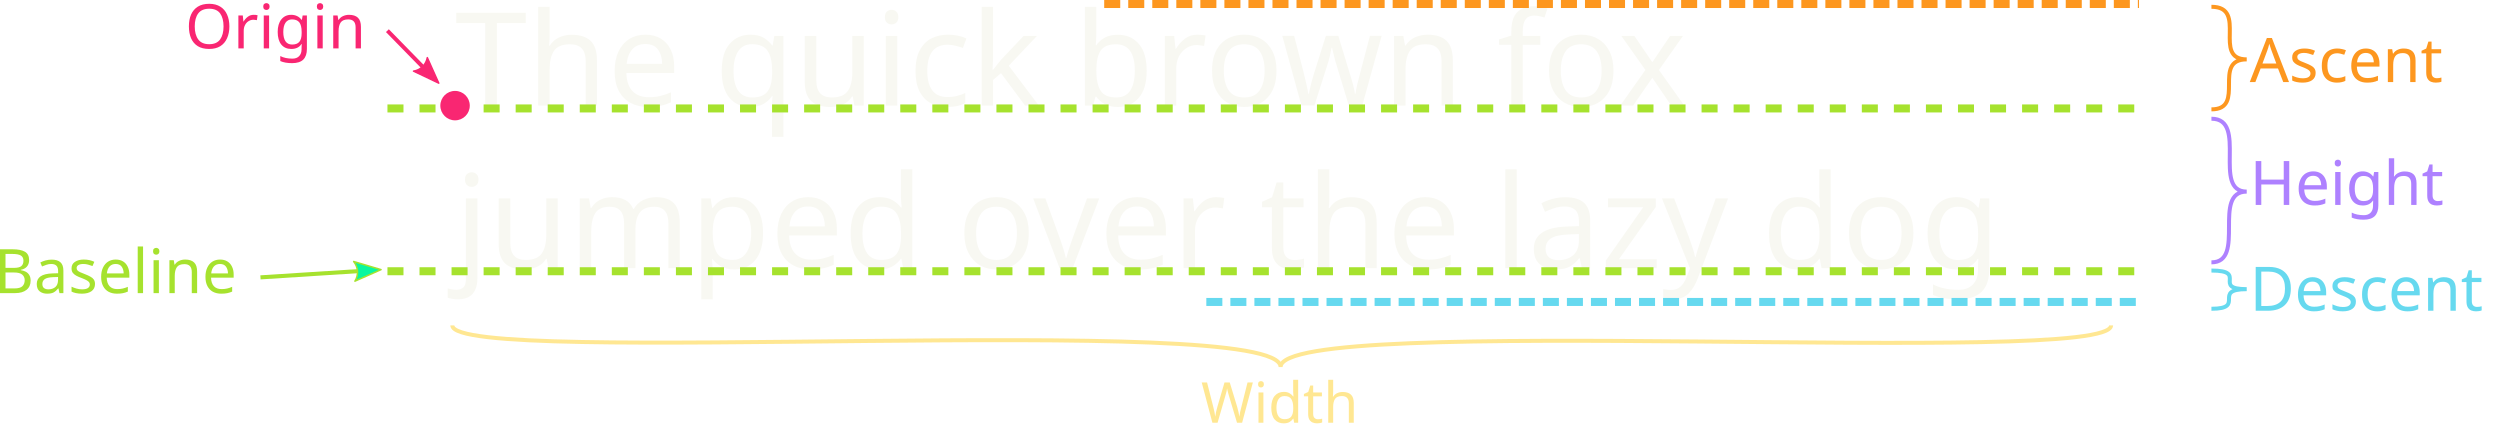
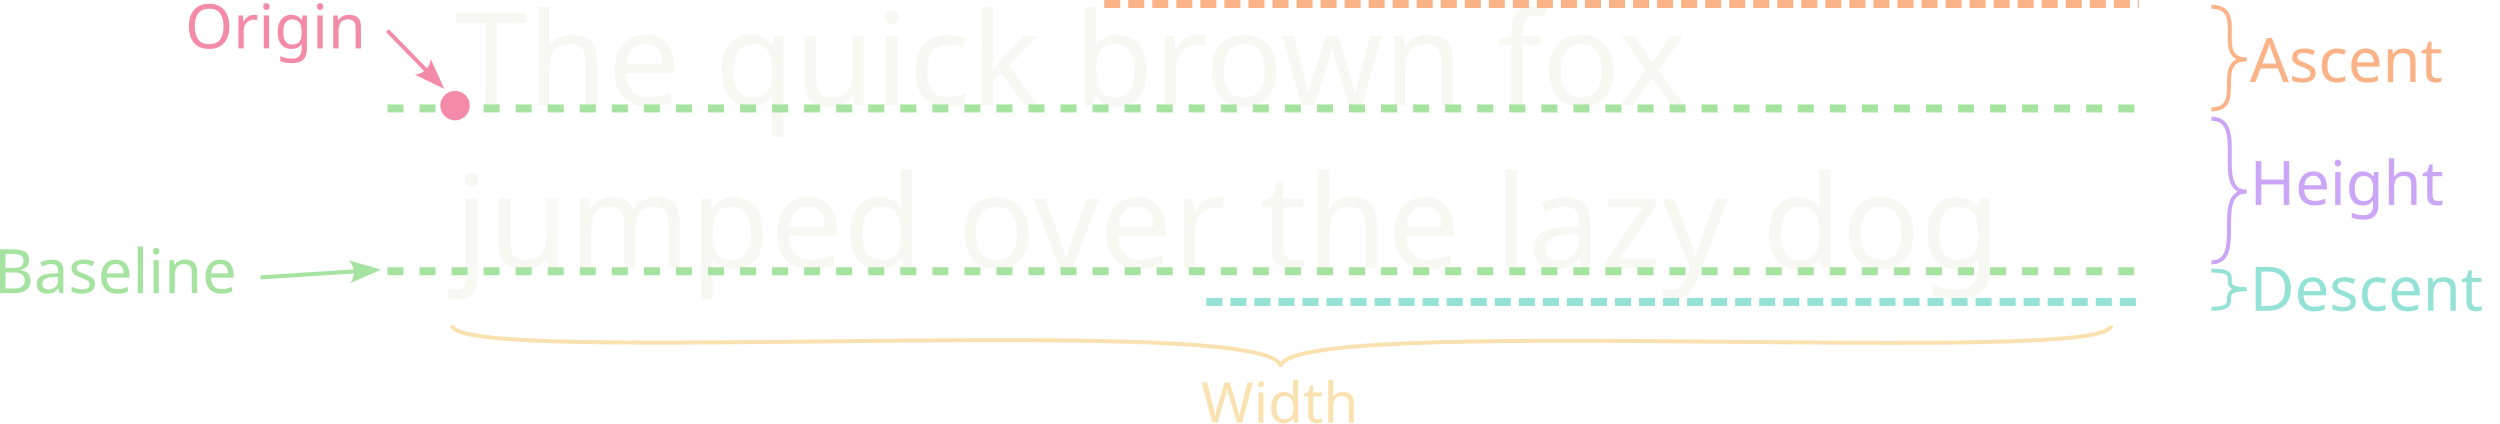
<svg xmlns="http://www.w3.org/2000/svg" id="svg983" version="1.1" viewBox="0 0 467.997 79.293" height="79.293mm" width="467.997mm">
  <defs id="defs977">
+     <marker style="overflow:visible" id="marker1" refX="5" refY="0" orient="auto-start-reverse" markerWidth="1" markerHeight="1" viewBox="0 0 1 1" preserveAspectRatio="xMidYMid">
+       <path transform="scale(0.7)" d="M -2,-4 9,0 -2,4 c 2,-2.33 2,-5.66 0,-8 z" style="fill:context-stroke;fill-rule:evenodd;stroke:none" id="path1" />
+     </marker>
+     <marker style="overflow:visible" id="ConcaveTriangle" refX="3" refY="0" orient="auto-start-reverse" markerWidth="1" markerHeight="1" viewBox="0 0 1 1" preserveAspectRatio="xMidYMid">
+       <path transform="scale(0.7)" d="M -2,-4 9,0 -2,4 c 2,-2.33 2,-5.66 0,-8 z" style="fill:context-stroke;fill-rule:evenodd;stroke:none" id="path7" />
+     </marker>
    <marker orient="auto" refY="0" refX="0" id="marker1341" style="overflow:visible">
      <path id="path1339" style="fill:#f92672;fill-opacity:1;fill-rule:evenodd;stroke:#f92672;stroke-width:0.625;stroke-linejoin:round;stroke-opacity:1" d="M 8.719,4.034 -2.207,0.016 8.719,-4.002 c -1.745,2.372 -1.735,5.617 -6e-7,8.035 z" transform="scale(-0.6)" />
-     </marker>
-     <marker style="overflow:visible" id="Arrow2Mend" refX="0" refY="0" orient="auto">
-       <path transform="scale(-0.6)" d="M 8.719,4.034 -2.207,0.016 8.719,-4.002 c -1.745,2.372 -1.735,5.617 -6e-7,8.035 z" style="fill:#09f7a0;fill-opacity:1;fill-rule:evenodd;stroke:#a6e22e;stroke-width:0.625;stroke-linejoin:round;stroke-opacity:1" id="path1030" />
    </marker>
  </defs>
  <g transform="translate(-231.7282,2.422598)" id="layer1">
    <text id="text987" y="17.355" x="316.887" style="font-style:normal;font-weight:normal;font-size:24.327px;line-height:1.25;font-family:sans-serif;letter-spacing:0px;word-spacing:0px;fill:#f8f8f2;fill-opacity:1;stroke:none;stroke-width:0.265;" xml:space="preserve">
      <tspan style="fill:#f8f8f2;fill-opacity:1;stroke-width:0.265;" y="17.355" x="316.887" id="tspan985">The quick brown fox</tspan>
      <tspan id="tspan989" style="fill:#f8f8f2;fill-opacity:1;stroke-width:0.265;" y="47.764" x="316.887">jumped over the lazy dog</tspan>
    </text>
-     <path id="path991" d="M 304.259,17.878 H 632.149" style="fill:#09f7a0;stroke:#a6e22e;stroke-width:1.5;stroke-linecap:butt;stroke-linejoin:miter;stroke-miterlimit:4;stroke-dasharray:3, 3;stroke-dashoffset:0;stroke-opacity:1" />
-     <path style="fill:#09f7a0;stroke:#a6e22e;stroke-width:1.5;stroke-linecap:butt;stroke-linejoin:miter;stroke-miterlimit:4;stroke-dasharray:3, 3;stroke-dashoffset:0;stroke-opacity:1" d="M 304.259,48.353 H 632.149" id="path993" />
-     <circle r="2.757" cy="17.351" cx="316.914" id="path995" style="fill:#f92672;fill-opacity:1;stroke:none;stroke-width:1.5;stroke-linecap:round;stroke-linejoin:round;stroke-miterlimit:4;stroke-dasharray:1.5, 1.5;stroke-dashoffset:0" />
-     <text id="text999" y="52.447" x="230.6" style="font-style:normal;font-weight:normal;font-size:11.5px;line-height:1.25;font-family:sans-serif;letter-spacing:0px;word-spacing:0px;fill:#a6e22e;fill-opacity:1;stroke:none;stroke-width:0.265;" xml:space="preserve">
-       <tspan style="fill:#a6e22e;stroke:none;stroke-width:0.265;" y="52.447" x="230.6" id="tspan997">Baseline</tspan>
+     <path id="path991" d="M 304.259,17.878 H 632.149" style="fill:#09f7a0;stroke:#a6e3a1;stroke-width:1.5;stroke-linecap:butt;stroke-linejoin:miter;stroke-miterlimit:4;stroke-dasharray:3, 3;stroke-dashoffset:0;stroke-opacity:1" />
+     <path style="fill:#09f7a0;stroke:#a6e3a1;stroke-width:1.5;stroke-linecap:butt;stroke-linejoin:miter;stroke-miterlimit:4;stroke-dasharray:3, 3;stroke-dashoffset:0;stroke-opacity:1" d="M 304.259,48.353 H 632.149" id="path993" />
+     <circle r="2.757" cy="17.351" cx="316.914" id="path995" style="fill:#f38ba8;fill-opacity:1;stroke:none;stroke-width:1.5;stroke-linecap:round;stroke-linejoin:round;stroke-miterlimit:4;stroke-dasharray:1.5, 1.5;stroke-dashoffset:0" />
+     <text id="text999" y="52.447" x="230.6" style="font-style:normal;font-weight:normal;font-size:11.5px;line-height:1.25;font-family:sans-serif;letter-spacing:0px;word-spacing:0px;fill:#a6e3a1;fill-opacity:1;stroke:none;stroke-width:0.265" xml:space="preserve">
+       <tspan style="fill:#a6e3a1;stroke:none;stroke-width:0.265" y="52.447" x="230.6" id="tspan997">Baseline</tspan>
    </text>
-     <path id="path1001" d="m 280.488,49.499 21.557,-1.376" style="fill:#09f7a0;stroke:#a6e22e;stroke-width:0.765;stroke-linecap:butt;stroke-linejoin:miter;stroke-miterlimit:4;stroke-dasharray:none;stroke-opacity:1;marker-end:url(#Arrow2Mend)" />
-     <text id="text1335" y="6.634" x="266.388" style="font-style:normal;font-weight:normal;font-size:11.5px;line-height:1.25;font-family:sans-serif;letter-spacing:0px;word-spacing:0px;fill:#f92672;fill-opacity:1;stroke:none;stroke-width:0.265;" xml:space="preserve">
-       <tspan style="fill:#f92672;stroke:none;stroke-width:0.265;" y="6.634" x="266.388" id="tspan1333">Origin</tspan>
+     <path id="path1001" d="m 280.488,49.499 21.557,-1.376" style="fill:#a6e3a1;stroke:#a6e3a1;stroke-width:0.765;stroke-linecap:butt;stroke-linejoin:miter;stroke-miterlimit:4;stroke-dasharray:none;stroke-opacity:1;marker-end:url(#marker1)" />
+     <text id="text1335" y="6.634" x="266.388" style="font-style:normal;font-weight:normal;font-size:11.5px;line-height:1.25;font-family:sans-serif;letter-spacing:0px;word-spacing:0px;fill:#f38ba8;fill-opacity:1;stroke:none;stroke-width:0.265" xml:space="preserve">
+       <tspan style="fill:#f38ba8;stroke:none;stroke-width:0.265" y="6.634" x="266.388" id="tspan1333">Origin</tspan>
    </text>
-     <path id="path1337" d="m 304.248,3.318 8.918,9.121" style="fill:#f92672;stroke:#f92672;stroke-width:0.75;stroke-linecap:butt;stroke-linejoin:miter;stroke-miterlimit:4;stroke-dasharray:none;stroke-opacity:1;marker-end:url(#marker1341)" />
-     <path id="path1385" d="M 457.551,54.103 H 632.149" style="fill:none;stroke:#66d9ef;stroke-width:1.5;stroke-linecap:butt;stroke-linejoin:miter;stroke-miterlimit:4;stroke-dasharray:3, 1.5;stroke-dashoffset:0;stroke-opacity:1" />
-     <text id="text1389" y="55.752" x="652.882" style="font-style:normal;font-weight:normal;font-size:11.5px;line-height:1.25;font-family:sans-serif;letter-spacing:0px;word-spacing:0px;fill:#66d9ef;fill-opacity:1;stroke:none;stroke-width:0.265;" xml:space="preserve">
-       <tspan style="fill:#66d9ef;stroke-width:0.265;" y="55.752" x="652.882" id="tspan1387">Descent</tspan>
+     <path id="path1337" d="m 304.248,3.318 8.918,9.121" style="fill:#f38ba8;stroke:#f38ba8;stroke-width:0.75;stroke-linecap:butt;stroke-linejoin:miter;stroke-miterlimit:4;stroke-dasharray:none;stroke-opacity:1;marker-end:url(#ConcaveTriangle)" />
+     <path id="path1385" d="M 457.551,54.103 H 632.149" style="fill:none;stroke:#94e2d5;stroke-width:1.5;stroke-linecap:butt;stroke-linejoin:miter;stroke-miterlimit:4;stroke-dasharray:3, 1.5;stroke-dashoffset:0;stroke-opacity:1" />
+     <text id="text1389" y="55.752" x="652.882" style="font-style:normal;font-weight:normal;font-size:11.5px;line-height:1.25;font-family:sans-serif;letter-spacing:0px;word-spacing:0px;fill:#94e2d5;fill-opacity:1;stroke:none;stroke-width:0.265" xml:space="preserve">
+       <tspan style="fill:#94e2d5;stroke-width:0.265" y="55.752" x="652.882" id="tspan1387">Descent</tspan>
    </text>
-     <path id="path1391" d="m 645.704,48.222 c 6.944,0 0.022,3.485 6.61,3.485 -6.595,0 -0.055,3.672 -6.61,3.672" style="fill:none;stroke:#66d9ef;stroke-width:0.75;stroke-linecap:butt;stroke-linejoin:miter;stroke-miterlimit:4;stroke-dasharray:none;stroke-opacity:1" />
-     <path style="fill:#f09383;stroke:#fd971f;stroke-width:1.5;stroke-linecap:butt;stroke-linejoin:miter;stroke-miterlimit:4;stroke-dasharray:3, 1.5;stroke-dashoffset:0;stroke-opacity:1" d="M 438.433,-1.673 H 632.149" id="path1393" />
-     <text xml:space="preserve" style="font-style:normal;font-weight:normal;font-size:11.5px;line-height:1.25;font-family:sans-serif;letter-spacing:0px;word-spacing:0px;fill:#fd971f;fill-opacity:1;stroke:none;stroke-width:0.265;" x="652.882" y="12.937" id="text1397">
-       <tspan id="tspan1395" x="652.882" y="12.937" style="fill:#fd971f;stroke:none;stroke-width:0.265;">Ascent</tspan>
+     <path id="path1391" d="m 645.704,48.222 c 6.944,0 0.022,3.485 6.61,3.485 -6.595,0 -0.055,3.672 -6.61,3.672" style="fill:none;stroke:#94e2d5;stroke-width:0.75;stroke-linecap:butt;stroke-linejoin:miter;stroke-miterlimit:4;stroke-dasharray:none;stroke-opacity:1" />
+     <path style="fill:#fab387;stroke:#fab387;stroke-width:1.5;stroke-linecap:butt;stroke-linejoin:miter;stroke-miterlimit:4;stroke-dasharray:3, 1.5;stroke-dashoffset:0;stroke-opacity:1" d="M 438.433,-1.673 H 632.149" id="path1393" />
+     <text xml:space="preserve" style="font-style:normal;font-weight:normal;font-size:11.5px;line-height:1.25;font-family:sans-serif;letter-spacing:0px;word-spacing:0px;fill:#fab387;fill-opacity:1;stroke:none;stroke-width:0.265" x="652.882" y="12.937" id="text1397">
+       <tspan id="tspan1395" x="652.882" y="12.937" style="fill:#fab387;stroke:none;stroke-width:0.265">Ascent</tspan>
    </text>
-     <path style="fill:none;stroke:#fd971f;stroke-width:0.75;stroke-linecap:butt;stroke-linejoin:miter;stroke-miterlimit:4;stroke-dasharray:none;stroke-opacity:1" d="m 645.704,-1.152 c 6.944,0 0.022,9.844 6.61,9.844 -6.595,0 -0.055,9.357 -6.61,9.357" id="path1399" />
-     <text id="text1403" y="35.938" x="652.882" style="font-style:normal;font-weight:normal;font-size:11.5px;line-height:1.25;font-family:sans-serif;letter-spacing:0px;word-spacing:0px;fill:#ae81ff;fill-opacity:1;stroke:none;stroke-width:0.265;" xml:space="preserve">
-       <tspan style="fill:#ae81ff;stroke:none;stroke-width:0.265;" y="35.938" x="652.882" id="tspan1401">Height</tspan>
+     <path style="fill:none;stroke:#fab387;stroke-width:0.75;stroke-linecap:butt;stroke-linejoin:miter;stroke-miterlimit:4;stroke-dasharray:none;stroke-opacity:1" d="m 645.704,-1.152 c 6.944,0 0.022,9.844 6.61,9.844 -6.595,0 -0.055,9.357 -6.61,9.357" id="path1399" />
+     <text id="text1403" y="35.938" x="652.882" style="font-style:normal;font-weight:normal;font-size:11.5px;line-height:1.25;font-family:sans-serif;letter-spacing:0px;word-spacing:0px;fill:#cba6f7;fill-opacity:1;stroke:none;stroke-width:0.265" xml:space="preserve">
+       <tspan style="fill:#cba6f7;stroke:none;stroke-width:0.265" y="35.938" x="652.882" id="tspan1401">Height</tspan>
    </text>
-     <path id="path1405" d="m 645.704,19.802 c 6.944,0 0.022,13.643 6.61,13.643 -6.595,0 -0.055,13.243 -6.61,13.243" style="fill:none;stroke:#ae81ff;stroke-width:0.75;stroke-linecap:butt;stroke-linejoin:miter;stroke-miterlimit:4;stroke-dasharray:none;stroke-opacity:1" />
-     <text id="text1451" y="76.72" x="456.562" style="font-style:normal;font-weight:normal;font-size:10.583px;line-height:1.25;font-family:sans-serif;letter-spacing:0px;word-spacing:0px;fill:#ffe792;fill-opacity:1;stroke:none;stroke-width:0.265;" xml:space="preserve">
-       <tspan style="fill:#ffe792;stroke-width:0.265;" y="76.72" x="456.562" id="tspan1449">Width</tspan>
+     <path id="path1405" d="m 645.704,19.802 c 6.944,0 0.022,13.643 6.61,13.643 -6.595,0 -0.055,13.243 -6.61,13.243" style="fill:none;stroke:#cba6f7;stroke-width:0.75;stroke-linecap:butt;stroke-linejoin:miter;stroke-miterlimit:4;stroke-dasharray:none;stroke-opacity:1" />
+     <text id="text1451" y="76.72" x="456.562" style="font-style:normal;font-weight:normal;font-size:10.583px;line-height:1.25;font-family:sans-serif;letter-spacing:0px;word-spacing:0px;fill:#f9e2af;fill-opacity:1;stroke:none;stroke-width:0.265" xml:space="preserve">
+       <tspan style="fill:#f9e2af;stroke-width:0.265" y="76.72" x="456.562" id="tspan1449">Width</tspan>
    </text>
-     <path id="path1453" d="m 316.404,58.496 c 0,8.016 155.049,-2.849 155.049,7.79 0,-10.338 155.467,0.181 155.467,-7.79" style="fill:none;stroke:#ffe792;stroke-width:0.75;stroke-linecap:butt;stroke-linejoin:miter;stroke-miterlimit:4;stroke-dasharray:none;stroke-opacity:1" />
+     <path id="path1453" d="m 316.404,58.496 c 0,8.016 155.049,-2.849 155.049,7.79 0,-10.338 155.467,0.181 155.467,-7.79" style="fill:none;stroke:#f9e2af;stroke-width:0.75;stroke-linecap:butt;stroke-linejoin:miter;stroke-miterlimit:4;stroke-dasharray:none;stroke-opacity:1" />
  </g>
</svg>
